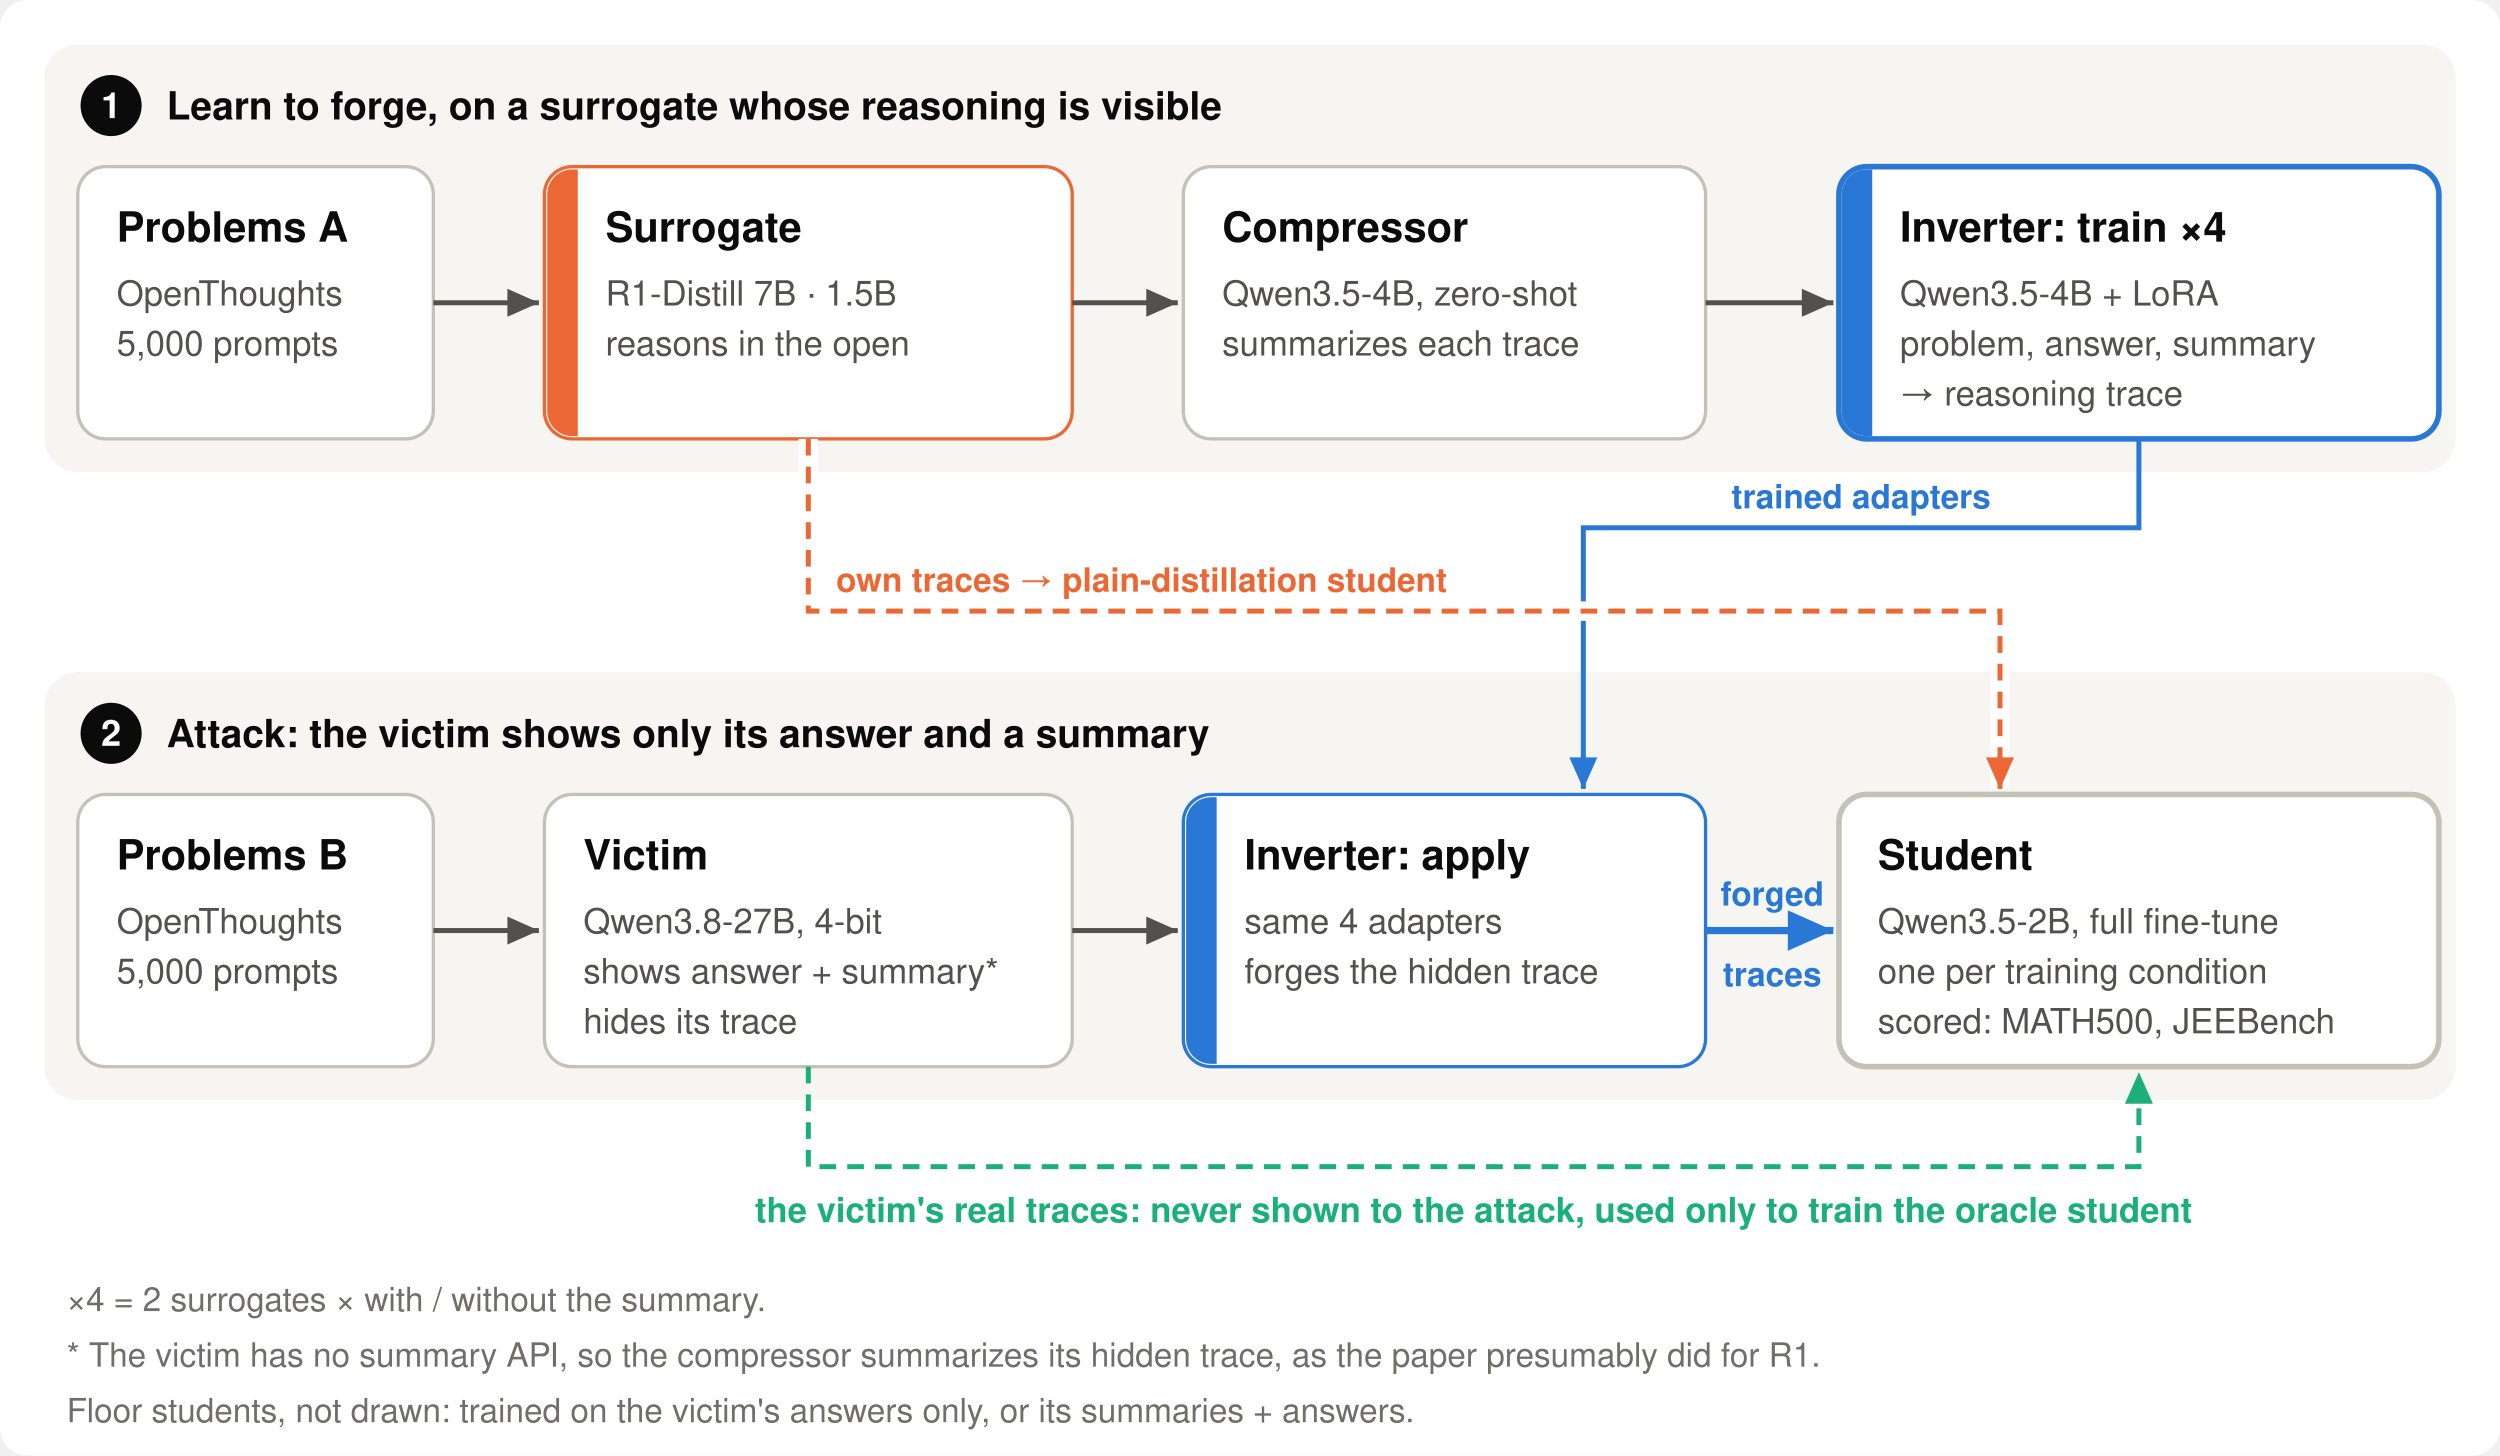
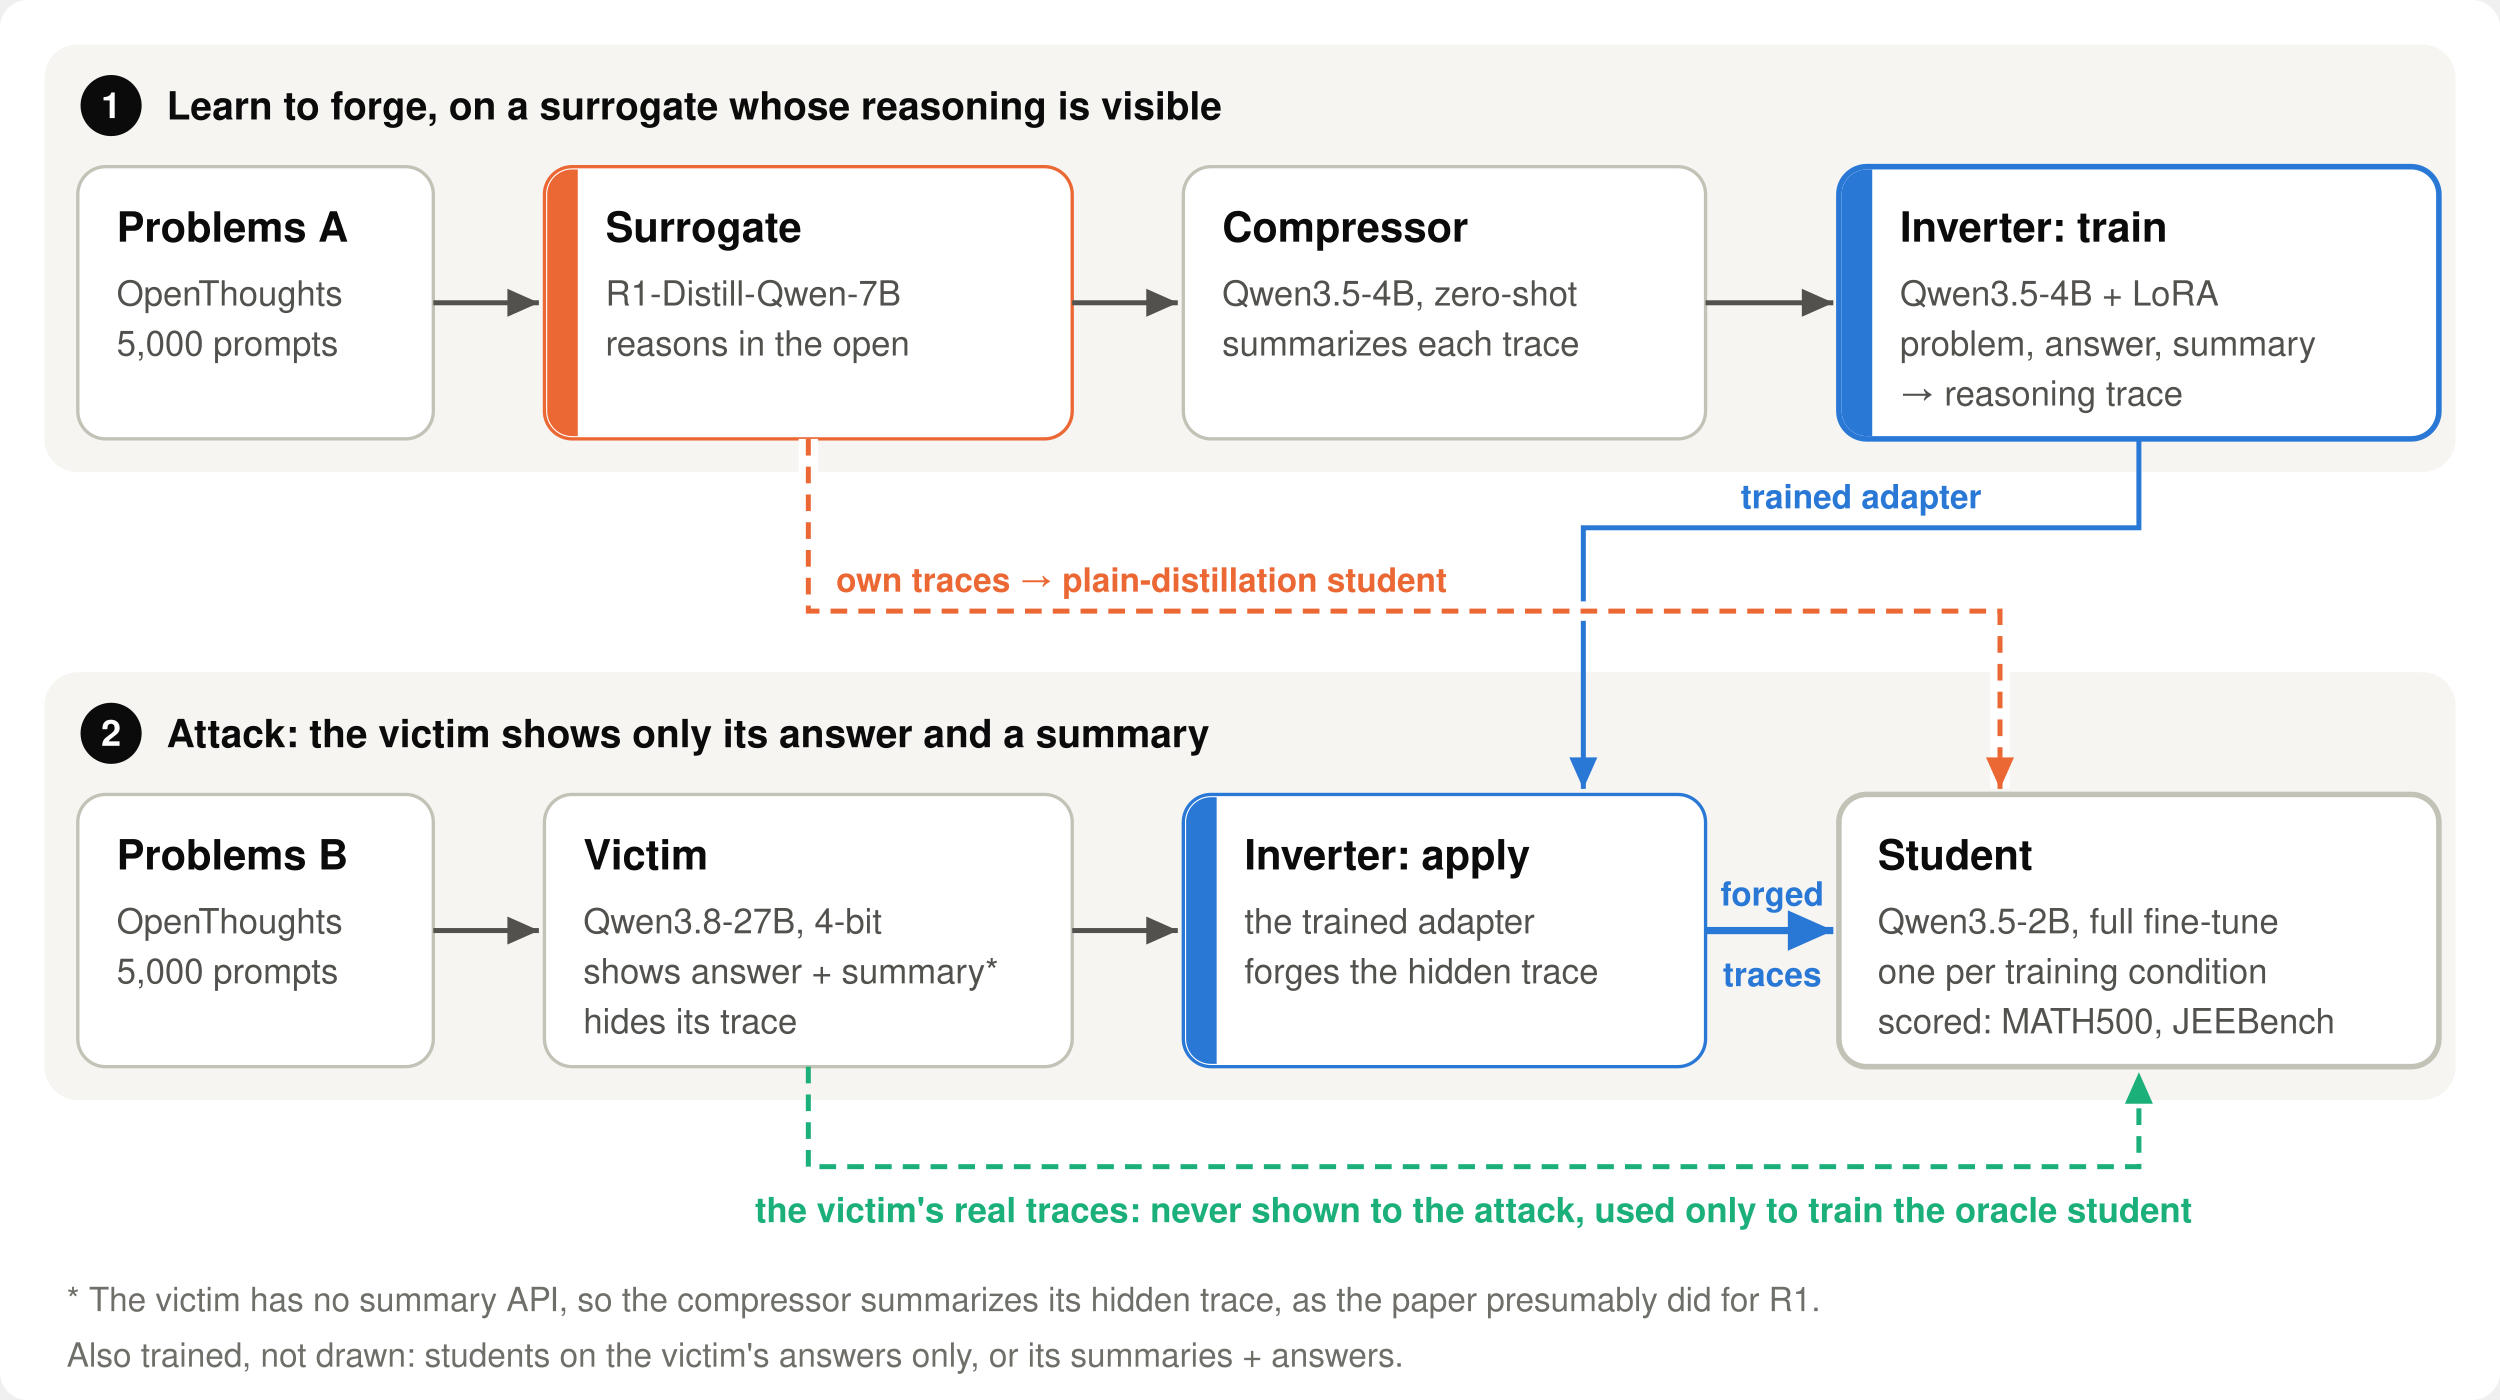
- <svg xmlns="http://www.w3.org/2000/svg" width="900" height="524" viewBox="0 0 900 524" role="img" aria-label="Pipeline: surrogate, compressor, inverter, victim, student">
-   <rect x="0.0" y="0.0" width="900.0" height="524.0" rx="10" fill="#ffffff" />
+ <svg xmlns="http://www.w3.org/2000/svg" width="900" height="504" viewBox="0 0 900 504" role="img" aria-label="Pipeline: surrogate, compressor, inverter, victim, student">
+   <rect x="0.0" y="0.0" width="900.0" height="504.0" rx="10" fill="#ffffff" />
  <defs>
    <marker id="ah-ink" viewBox="0 0 10 10" refX="9" refY="5" markerWidth="7" markerHeight="7" orient="auto-start-reverse">
      <path d="M0,1 L9,5 L0,9 Z" fill="#52514e" />
    </marker>
    <marker id="ah-forged" viewBox="0 0 10 10" refX="9" refY="5" markerWidth="7" markerHeight="7" orient="auto-start-reverse">
      <path d="M0,1 L9,5 L0,9 Z" fill="#2a78d6" />
    </marker>
    <marker id="ah-oracle" viewBox="0 0 10 10" refX="9" refY="5" markerWidth="7" markerHeight="7" orient="auto-start-reverse">
      <path d="M0,1 L9,5 L0,9 Z" fill="#1baf7a" />
    </marker>
    <marker id="ah-distilled" viewBox="0 0 10 10" refX="9" refY="5" markerWidth="7" markerHeight="7" orient="auto-start-reverse">
      <path d="M0,1 L9,5 L0,9 Z" fill="#eb6834" />
    </marker>
  </defs>
  <rect x="16.0" y="16.0" width="868.0" height="154.0" rx="12" fill="#f6f5f2" />
  <circle cx="40" cy="38" r="11" fill="#0b0b0b" />
  <text x="40.0" y="42.5" font-family="system-ui, -apple-system, &quot;Segoe UI&quot;, Helvetica, Arial, sans-serif" font-size="13" fill="#ffffff" text-anchor="middle" font-weight="700" style="">1</text>
  <text x="60.0" y="43.0" font-family="system-ui, -apple-system, &quot;Segoe UI&quot;, Helvetica, Arial, sans-serif" font-size="14" fill="#0b0b0b" text-anchor="start" font-weight="600" style="">Learn to forge, on a surrogate whose reasoning is visible</text>
  <rect x="16.0" y="242.0" width="868.0" height="154.0" rx="12" fill="#f6f5f2" />
  <circle cx="40" cy="264" r="11" fill="#0b0b0b" />
  <text x="40.0" y="268.5" font-family="system-ui, -apple-system, &quot;Segoe UI&quot;, Helvetica, Arial, sans-serif" font-size="13" fill="#ffffff" text-anchor="middle" font-weight="700" style="">2</text>
  <text x="60.0" y="269.0" font-family="system-ui, -apple-system, &quot;Segoe UI&quot;, Helvetica, Arial, sans-serif" font-size="14" fill="#0b0b0b" text-anchor="start" font-weight="600" style="">Attack: the victim shows only its answer and a summary</text>
  <rect x="28.0" y="60.0" width="128.0" height="98.0" rx="10" fill="#ffffff" stroke="#c3c2b7" stroke-width="1.2" />
  <text x="42.0" y="87.0" font-family="system-ui, -apple-system, &quot;Segoe UI&quot;, Helvetica, Arial, sans-serif" font-size="15" fill="#0b0b0b" text-anchor="start" font-weight="700" style="">Problems A</text>
  <text x="42.0" y="110.0" font-family="system-ui, -apple-system, &quot;Segoe UI&quot;, Helvetica, Arial, sans-serif" font-size="12.5" fill="#52514e" text-anchor="start" font-weight="normal" style="">OpenThoughts</text>
  <text x="42.0" y="128.0" font-family="system-ui, -apple-system, &quot;Segoe UI&quot;, Helvetica, Arial, sans-serif" font-size="12.5" fill="#52514e" text-anchor="start" font-weight="normal" style="">5,000 prompts</text>
  <rect x="196.0" y="60.0" width="190.0" height="98.0" rx="10" fill="#ffffff" stroke="#eb6834" stroke-width="1.2" />
  <path d="M197.0,70.0 a9,9 0 0 1 9,-9 H208.0 V157.0 H206.0 a9,9 0 0 1 -9,-9 Z" fill="#eb6834" />
  <text x="218.0" y="87.0" font-family="system-ui, -apple-system, &quot;Segoe UI&quot;, Helvetica, Arial, sans-serif" font-size="15" fill="#0b0b0b" text-anchor="start" font-weight="700" style="">Surrogate</text>
-   <text x="218.0" y="110.0" font-family="system-ui, -apple-system, &quot;Segoe UI&quot;, Helvetica, Arial, sans-serif" font-size="12.5" fill="#52514e" text-anchor="start" font-weight="normal" style="">R1-Distill 7B · 1.5B</text>
+   <text x="218.0" y="110.0" font-family="system-ui, -apple-system, &quot;Segoe UI&quot;, Helvetica, Arial, sans-serif" font-size="12.5" fill="#52514e" text-anchor="start" font-weight="normal" style="">R1-Distill-Qwen-7B</text>
  <text x="218.0" y="128.0" font-family="system-ui, -apple-system, &quot;Segoe UI&quot;, Helvetica, Arial, sans-serif" font-size="12.5" fill="#52514e" text-anchor="start" font-weight="normal" style="">reasons in the open</text>
  <rect x="426.0" y="60.0" width="188.0" height="98.0" rx="10" fill="#ffffff" stroke="#c3c2b7" stroke-width="1.2" />
  <text x="440.0" y="87.0" font-family="system-ui, -apple-system, &quot;Segoe UI&quot;, Helvetica, Arial, sans-serif" font-size="15" fill="#0b0b0b" text-anchor="start" font-weight="700" style="">Compressor</text>
  <text x="440.0" y="110.0" font-family="system-ui, -apple-system, &quot;Segoe UI&quot;, Helvetica, Arial, sans-serif" font-size="12.5" fill="#52514e" text-anchor="start" font-weight="normal" style="">Qwen3.5-4B, zero-shot</text>
  <text x="440.0" y="128.0" font-family="system-ui, -apple-system, &quot;Segoe UI&quot;, Helvetica, Arial, sans-serif" font-size="12.5" fill="#52514e" text-anchor="start" font-weight="normal" style="">summarizes each trace</text>
  <rect x="662.0" y="60.0" width="216.0" height="98.0" rx="10" fill="#ffffff" stroke="#2a78d6" stroke-width="2" />
  <path d="M663.0,70.0 a9,9 0 0 1 9,-9 H674.0 V157.0 H672.0 a9,9 0 0 1 -9,-9 Z" fill="#2a78d6" />
-   <text x="684.0" y="87.0" font-family="system-ui, -apple-system, &quot;Segoe UI&quot;, Helvetica, Arial, sans-serif" font-size="15" fill="#0b0b0b" text-anchor="start" font-weight="700" style="">Inverter: train ×4</text>
+   <text x="684.0" y="87.0" font-family="system-ui, -apple-system, &quot;Segoe UI&quot;, Helvetica, Arial, sans-serif" font-size="15" fill="#0b0b0b" text-anchor="start" font-weight="700" style="">Inverter: train</text>
  <text x="684.0" y="110.0" font-family="system-ui, -apple-system, &quot;Segoe UI&quot;, Helvetica, Arial, sans-serif" font-size="12.5" fill="#52514e" text-anchor="start" font-weight="normal" style="">Qwen3.5-4B + LoRA</text>
  <text x="684.0" y="128.0" font-family="system-ui, -apple-system, &quot;Segoe UI&quot;, Helvetica, Arial, sans-serif" font-size="12.5" fill="#52514e" text-anchor="start" font-weight="normal" style="">problem, answer, summary</text>
  <text x="684.0" y="146.0" font-family="system-ui, -apple-system, &quot;Segoe UI&quot;, Helvetica, Arial, sans-serif" font-size="12.5" fill="#52514e" text-anchor="start" font-weight="normal" style="">→ reasoning trace</text>
  <line x1="156.0" y1="109.0" x2="194.0" y2="109.0" stroke="#52514e" stroke-width="1.8" marker-end="url(#ah-ink)" />
  <line x1="386.0" y1="109.0" x2="424.0" y2="109.0" stroke="#52514e" stroke-width="1.8" marker-end="url(#ah-ink)" />
  <line x1="614.0" y1="109.0" x2="660.0" y2="109.0" stroke="#52514e" stroke-width="1.8" marker-end="url(#ah-ink)" />
  <rect x="28.0" y="286.0" width="128.0" height="98.0" rx="10" fill="#ffffff" stroke="#c3c2b7" stroke-width="1.2" />
  <text x="42.0" y="313.0" font-family="system-ui, -apple-system, &quot;Segoe UI&quot;, Helvetica, Arial, sans-serif" font-size="15" fill="#0b0b0b" text-anchor="start" font-weight="700" style="">Problems B</text>
  <text x="42.0" y="336.0" font-family="system-ui, -apple-system, &quot;Segoe UI&quot;, Helvetica, Arial, sans-serif" font-size="12.5" fill="#52514e" text-anchor="start" font-weight="normal" style="">OpenThoughts</text>
  <text x="42.0" y="354.0" font-family="system-ui, -apple-system, &quot;Segoe UI&quot;, Helvetica, Arial, sans-serif" font-size="12.5" fill="#52514e" text-anchor="start" font-weight="normal" style="">5,000 prompts</text>
  <rect x="196.0" y="286.0" width="190.0" height="98.0" rx="10" fill="#ffffff" stroke="#c3c2b7" stroke-width="1.2" />
  <text x="210.0" y="313.0" font-family="system-ui, -apple-system, &quot;Segoe UI&quot;, Helvetica, Arial, sans-serif" font-size="15" fill="#0b0b0b" text-anchor="start" font-weight="700" style="">Victim</text>
  <text x="210.0" y="336.0" font-family="system-ui, -apple-system, &quot;Segoe UI&quot;, Helvetica, Arial, sans-serif" font-size="12.5" fill="#52514e" text-anchor="start" font-weight="normal" style="">Qwen3.8-27B, 4-bit</text>
  <text x="210.0" y="354.0" font-family="system-ui, -apple-system, &quot;Segoe UI&quot;, Helvetica, Arial, sans-serif" font-size="12.5" fill="#52514e" text-anchor="start" font-weight="normal" style="">shows answer + summary*</text>
  <text x="210.0" y="372.0" font-family="system-ui, -apple-system, &quot;Segoe UI&quot;, Helvetica, Arial, sans-serif" font-size="12.5" fill="#52514e" text-anchor="start" font-weight="normal" style="">hides its trace</text>
  <rect x="426.0" y="286.0" width="188.0" height="98.0" rx="10" fill="#ffffff" stroke="#2a78d6" stroke-width="1.2" />
  <path d="M427.0,296.0 a9,9 0 0 1 9,-9 H438.0 V383.0 H436.0 a9,9 0 0 1 -9,-9 Z" fill="#2a78d6" />
  <text x="448.0" y="313.0" font-family="system-ui, -apple-system, &quot;Segoe UI&quot;, Helvetica, Arial, sans-serif" font-size="15" fill="#0b0b0b" text-anchor="start" font-weight="700" style="">Inverter: apply</text>
-   <text x="448.0" y="336.0" font-family="system-ui, -apple-system, &quot;Segoe UI&quot;, Helvetica, Arial, sans-serif" font-size="12.5" fill="#52514e" text-anchor="start" font-weight="normal" style="">same 4 adapters</text>
+   <text x="448.0" y="336.0" font-family="system-ui, -apple-system, &quot;Segoe UI&quot;, Helvetica, Arial, sans-serif" font-size="12.5" fill="#52514e" text-anchor="start" font-weight="normal" style="">the trained adapter</text>
  <text x="448.0" y="354.0" font-family="system-ui, -apple-system, &quot;Segoe UI&quot;, Helvetica, Arial, sans-serif" font-size="12.5" fill="#52514e" text-anchor="start" font-weight="normal" style="">forges the hidden trace</text>
  <rect x="662.0" y="286.0" width="216.0" height="98.0" rx="10" fill="#ffffff" stroke="#c3c2b7" stroke-width="2" />
  <text x="676.0" y="313.0" font-family="system-ui, -apple-system, &quot;Segoe UI&quot;, Helvetica, Arial, sans-serif" font-size="15" fill="#0b0b0b" text-anchor="start" font-weight="700" style="">Student</text>
  <text x="676.0" y="336.0" font-family="system-ui, -apple-system, &quot;Segoe UI&quot;, Helvetica, Arial, sans-serif" font-size="12.5" fill="#52514e" text-anchor="start" font-weight="normal" style="">Qwen3.5-2B, full fine-tune</text>
  <text x="676.0" y="354.0" font-family="system-ui, -apple-system, &quot;Segoe UI&quot;, Helvetica, Arial, sans-serif" font-size="12.5" fill="#52514e" text-anchor="start" font-weight="normal" style="">one per training condition</text>
  <text x="676.0" y="372.0" font-family="system-ui, -apple-system, &quot;Segoe UI&quot;, Helvetica, Arial, sans-serif" font-size="12.5" fill="#52514e" text-anchor="start" font-weight="normal" style="">scored: MATH500, JEEBench</text>
  <line x1="156.0" y1="335.0" x2="194.0" y2="335.0" stroke="#52514e" stroke-width="1.8" marker-end="url(#ah-ink)" />
  <line x1="386.0" y1="335.0" x2="424.0" y2="335.0" stroke="#52514e" stroke-width="1.8" marker-end="url(#ah-ink)" />
  <line x1="614.0" y1="335.0" x2="660.0" y2="335.0" stroke="#2a78d6" stroke-width="2.6" marker-end="url(#ah-forged)" />
  <text x="638.0" y="326.0" font-family="system-ui, -apple-system, &quot;Segoe UI&quot;, Helvetica, Arial, sans-serif" font-size="12" fill="#2a78d6" text-anchor="middle" font-weight="700" style="">forged</text>
  <text x="638.0" y="355.0" font-family="system-ui, -apple-system, &quot;Segoe UI&quot;, Helvetica, Arial, sans-serif" font-size="12" fill="#2a78d6" text-anchor="middle" font-weight="700" style="">traces</text>
  <path d="M770.0,158 V190 H570 V284" fill="none" stroke="#2a78d6" stroke-width="1.8" marker-end="url(#ah-forged)" />
-   <text x="670.0" y="183.0" font-family="system-ui, -apple-system, &quot;Segoe UI&quot;, Helvetica, Arial, sans-serif" font-size="12" fill="#2a78d6" text-anchor="middle" font-weight="700" style="" paint-order="stroke" stroke="#ffffff" stroke-width="3" stroke-linejoin="round">trained adapters</text>
+   <text x="670.0" y="183.0" font-family="system-ui, -apple-system, &quot;Segoe UI&quot;, Helvetica, Arial, sans-serif" font-size="12" fill="#2a78d6" text-anchor="middle" font-weight="700" style="" paint-order="stroke" stroke="#ffffff" stroke-width="3" stroke-linejoin="round">trained adapter</text>
  <path d="M291.0,158 V220 H720 V284" fill="none" stroke="#ffffff" stroke-width="7" />
  <path d="M291.0,158 V220 H720 V284" fill="none" stroke="#eb6834" stroke-width="1.8" stroke-dasharray="6 4" marker-end="url(#ah-distilled)" />
  <text x="301.0" y="213.0" font-family="system-ui, -apple-system, &quot;Segoe UI&quot;, Helvetica, Arial, sans-serif" font-size="12" fill="#eb6834" text-anchor="start" font-weight="700" style="" paint-order="stroke" stroke="#ffffff" stroke-width="3" stroke-linejoin="round">own traces → plain-distillation student</text>
  <path d="M291.0,384 V420 H770.0 V386" fill="none" stroke="#1baf7a" stroke-width="1.8" stroke-dasharray="6 4" marker-end="url(#ah-oracle)" />
  <text x="530.5" y="440.0" font-family="system-ui, -apple-system, &quot;Segoe UI&quot;, Helvetica, Arial, sans-serif" font-size="12.5" fill="#1baf7a" text-anchor="middle" font-weight="700" style="">the victim's real traces: never shown to the attack, used only to train the oracle student</text>
-   <text x="24.0" y="472.0" font-family="system-ui, -apple-system, &quot;Segoe UI&quot;, Helvetica, Arial, sans-serif" font-size="12" fill="#6f6e69" text-anchor="start" font-weight="normal" style="">×4 = 2 surrogates × with / without the summary.</text>
-   <text x="24.0" y="492.0" font-family="system-ui, -apple-system, &quot;Segoe UI&quot;, Helvetica, Arial, sans-serif" font-size="12" fill="#6f6e69" text-anchor="start" font-weight="normal" style="">* The victim has no summary API, so the compressor summarizes its hidden trace, as the paper presumably did for R1.</text>
-   <text x="24.0" y="512.0" font-family="system-ui, -apple-system, &quot;Segoe UI&quot;, Helvetica, Arial, sans-serif" font-size="12" fill="#6f6e69" text-anchor="start" font-weight="normal" style="">Floor students, not drawn: trained on the victim's answers only, or its summaries + answers.</text>
+   <text x="24.0" y="472.0" font-family="system-ui, -apple-system, &quot;Segoe UI&quot;, Helvetica, Arial, sans-serif" font-size="12" fill="#6f6e69" text-anchor="start" font-weight="normal" style="">* The victim has no summary API, so the compressor summarizes its hidden trace, as the paper presumably did for R1.</text>
+   <text x="24.0" y="492.0" font-family="system-ui, -apple-system, &quot;Segoe UI&quot;, Helvetica, Arial, sans-serif" font-size="12" fill="#6f6e69" text-anchor="start" font-weight="normal" style="">Also trained, not drawn: students on the victim's answers only, or its summaries + answers.</text>
</svg>
